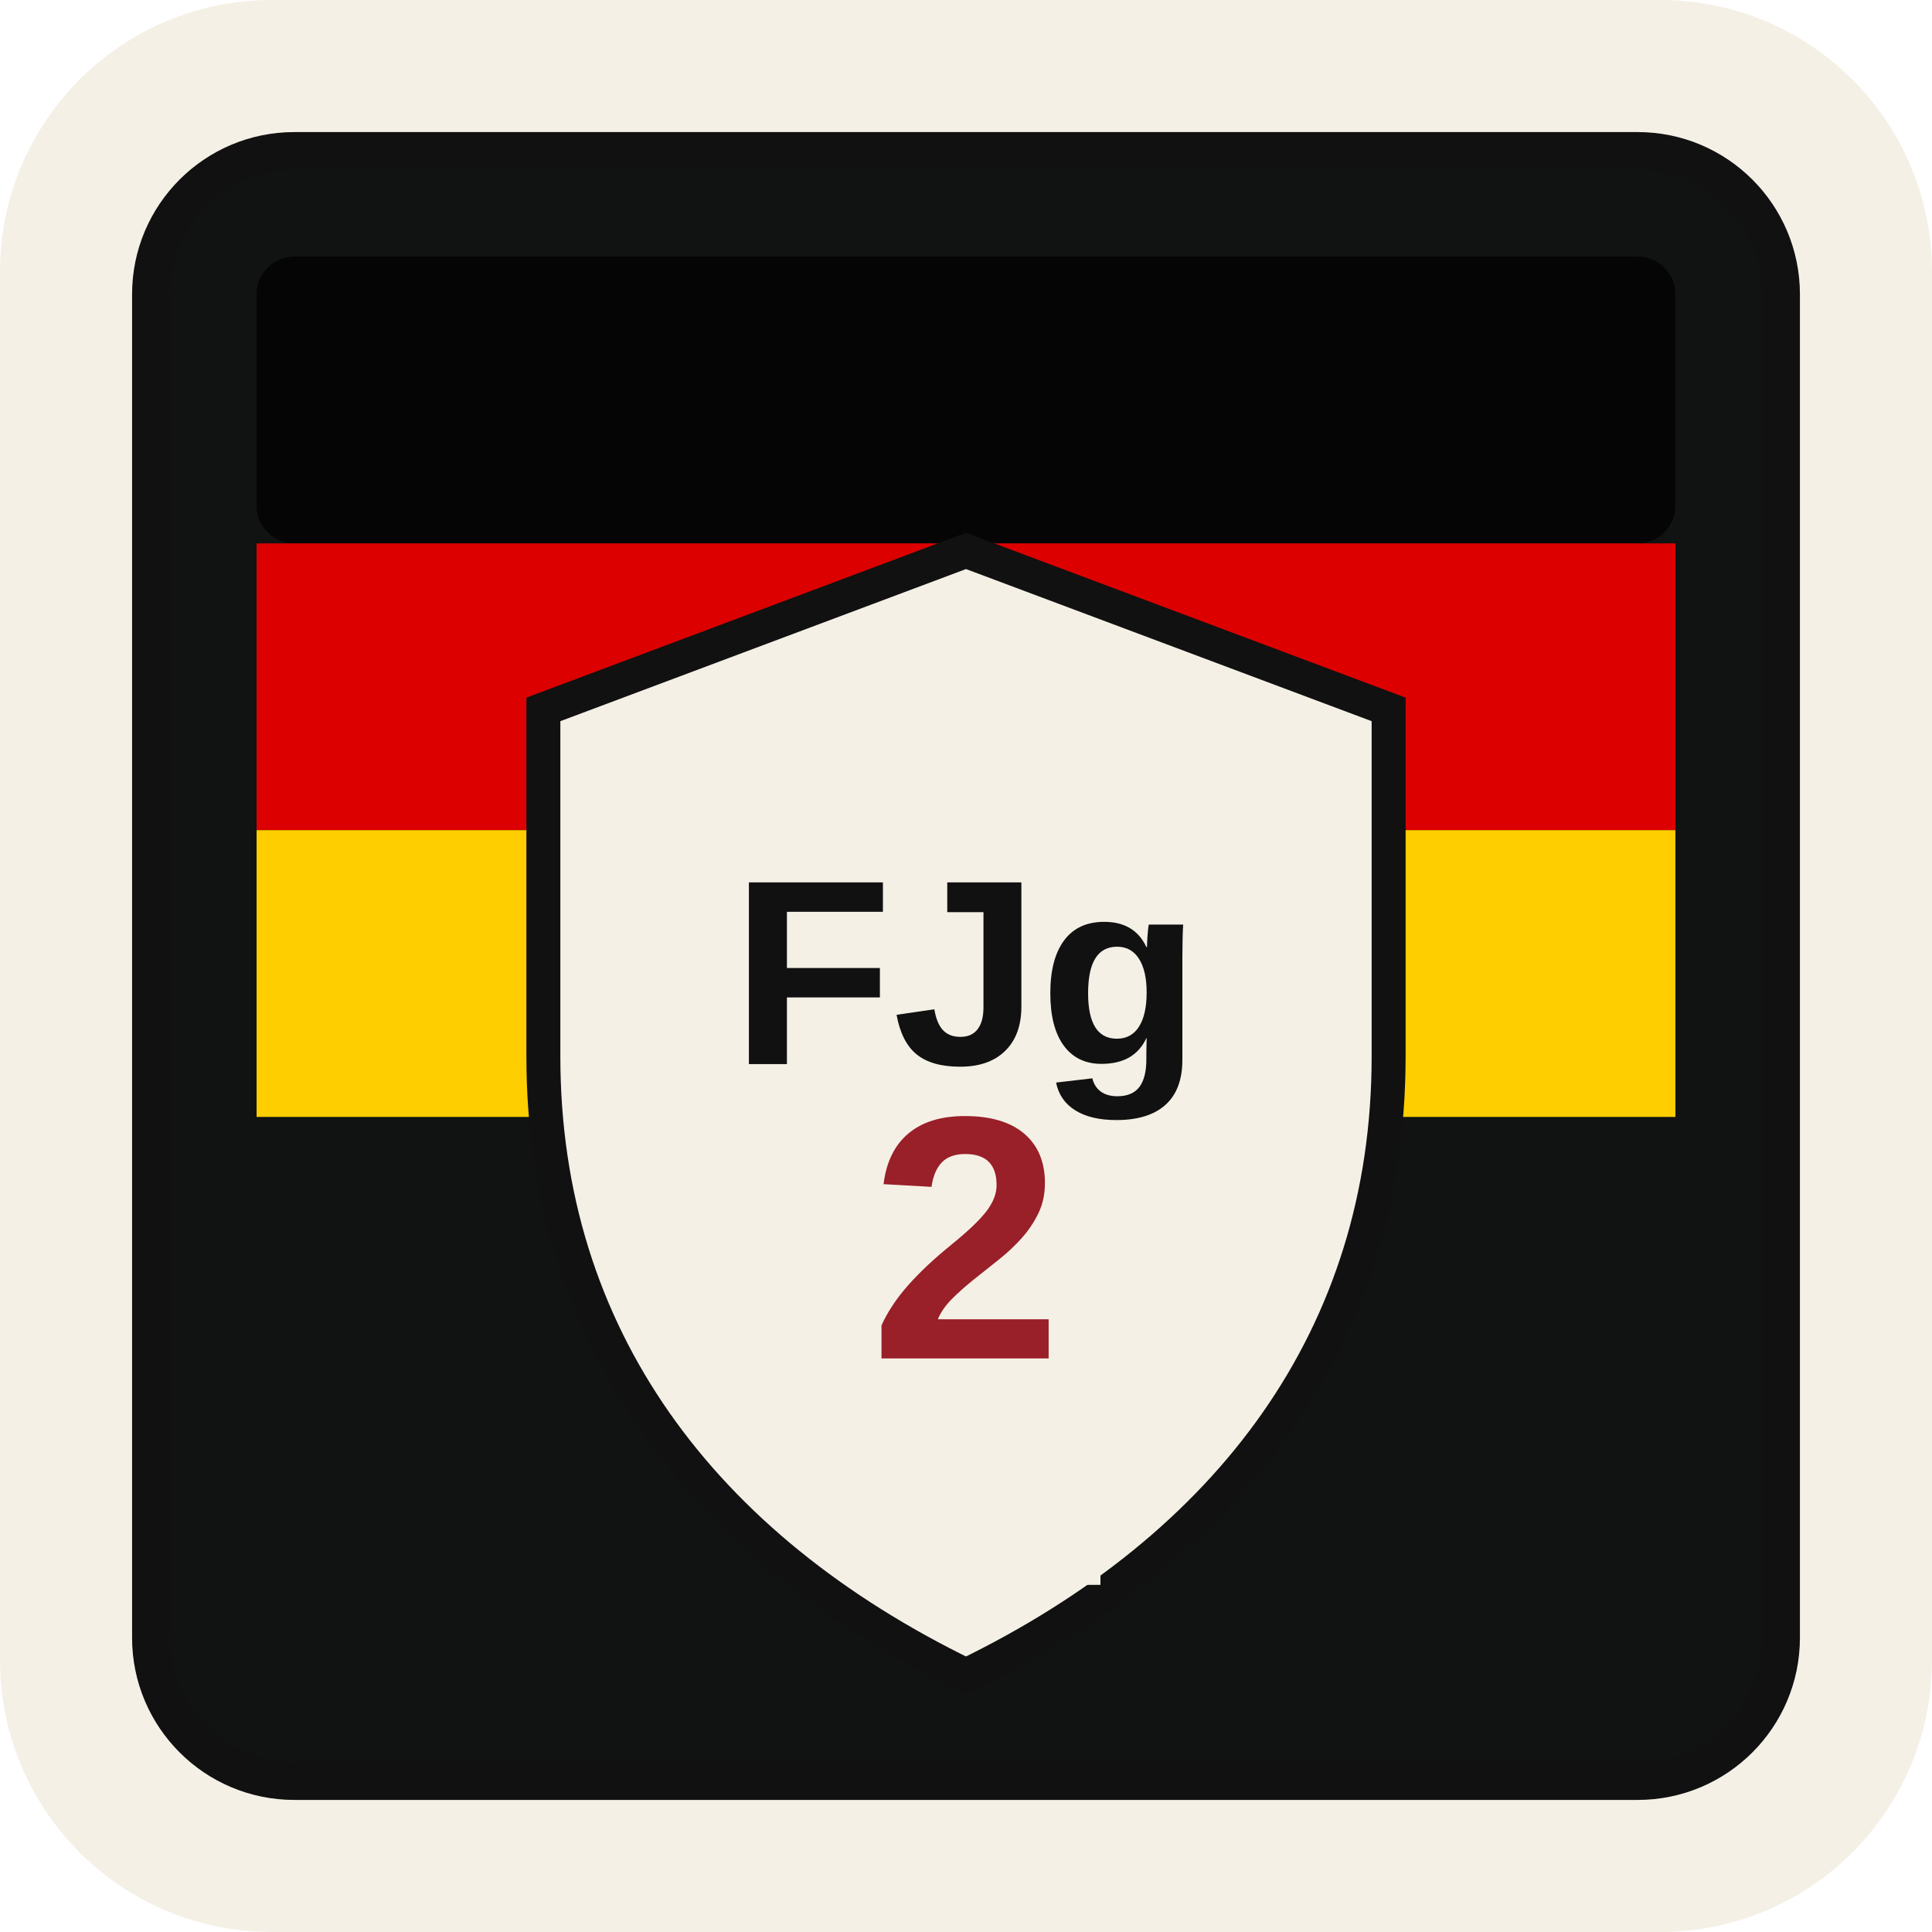
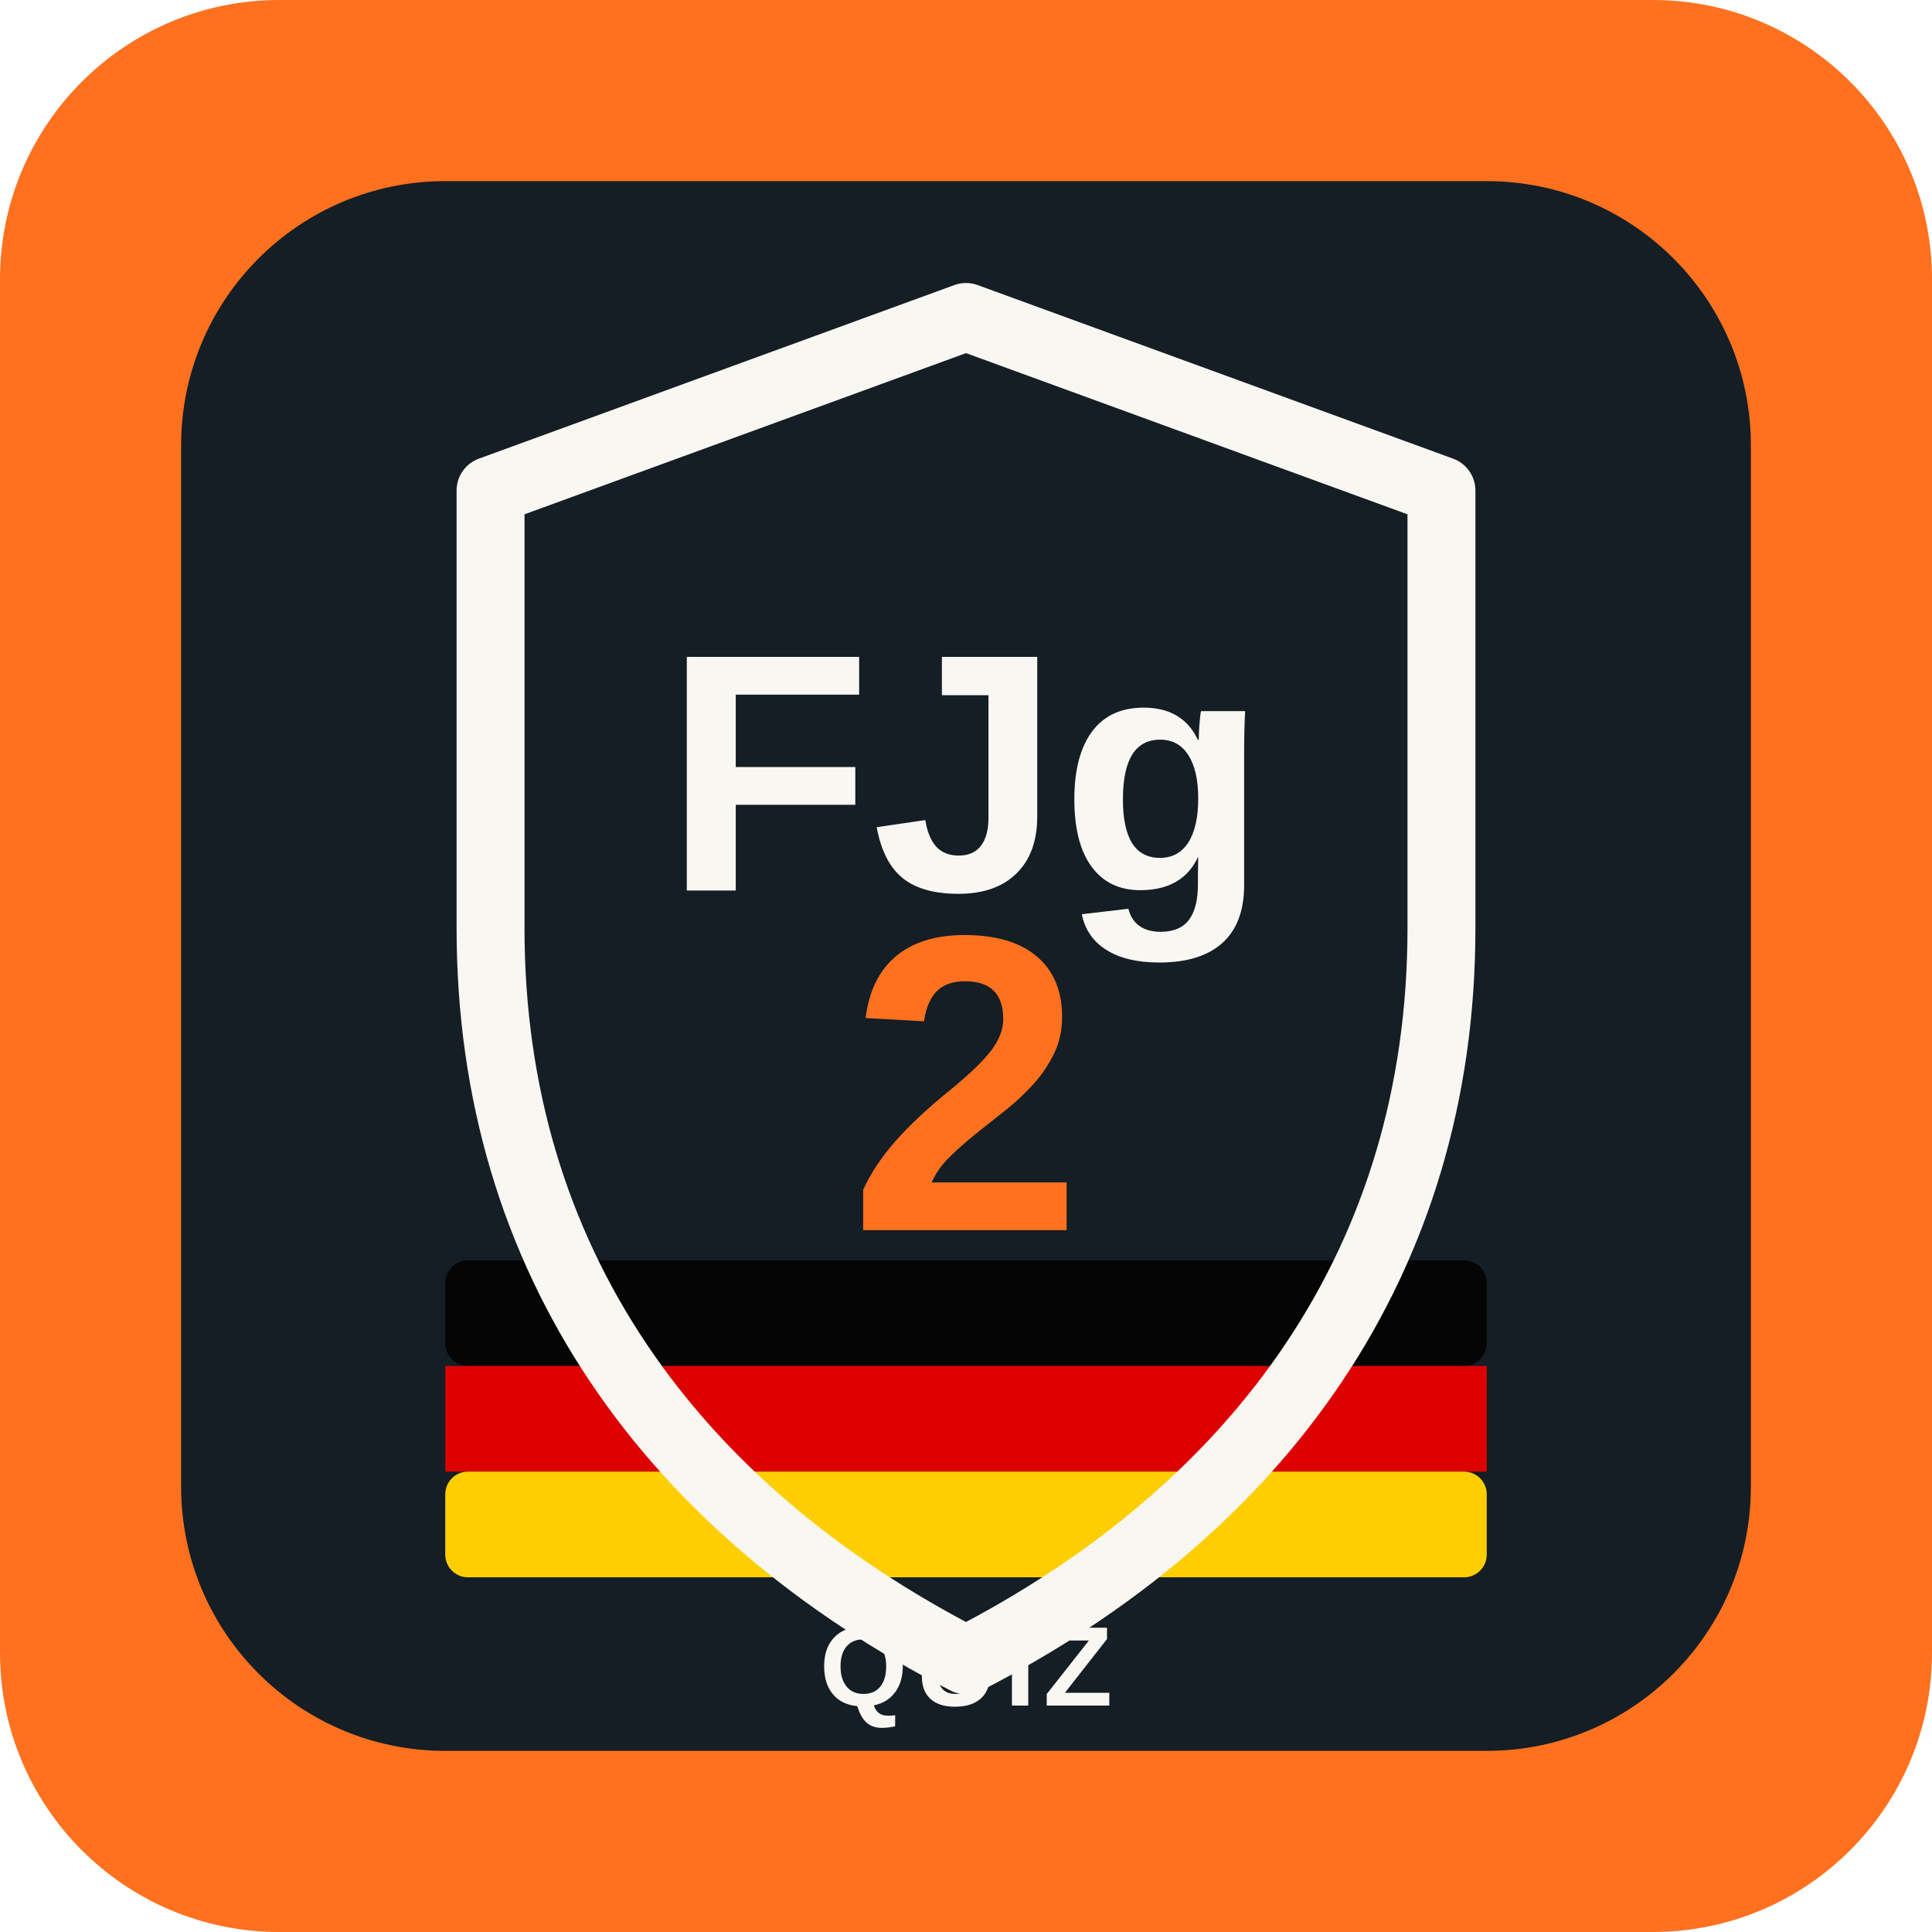
<svg xmlns="http://www.w3.org/2000/svg" viewBox="0 0 512 512">
-   <rect width="512" height="512" rx="72" fill="#f5f0e6" />
-   <rect x="40" y="40" width="432" height="432" rx="38" fill="#101312" stroke="#111111" stroke-width="10" />
-   <rect x="68" y="68" width="376" height="76" rx="10" fill="#050505" />
-   <rect x="68" y="144" width="376" height="76" fill="#d00" />
-   <rect x="68" y="220" width="376" height="76" fill="#ffce00" />
-   <path d="M256 146l112 42v92c0 74-42 130-112 164-70-34-112-90-112-164v-92z" fill="#f5f0e6" stroke="#111111" stroke-width="9" />
-   <text x="256" y="282" text-anchor="middle" font-family="Arial, sans-serif" font-size="70" font-weight="900" fill="#111111">FJg</text>
-   <text x="256" y="360" text-anchor="middle" font-family="Arial, sans-serif" font-size="92" font-weight="900" fill="#991f28">2</text>
-   <text x="256" y="420" text-anchor="middle" font-family="Arial, sans-serif" font-size="28" font-weight="900" letter-spacing="2" fill="#f5f0e6">QUIZ</text>
+   <defs>
+     <linearGradient id="shine" x1="0" y1="0" x2="1" y2="1">
+       <stop offset="0" stop-color="#ffffff" stop-opacity=".34" />
+       <stop offset=".34" stop-color="#ffffff" stop-opacity=".10" />
+       <stop offset=".35" stop-color="#ffffff" stop-opacity="0" />
+     </linearGradient>
+   </defs>
+   <rect width="512" height="512" rx="74" fill="#ff711f" />
+   <rect x="48" y="48" width="416" height="416" rx="70" fill="#141e24" />
+   <path d="M464 48v214L250 464H155z" fill="url(#shine)" />
+   <rect x="118" y="334" width="276" height="28" rx="6" fill="#050505" />
+   <rect x="118" y="362" width="276" height="28" fill="#dd0000" />
+   <rect x="118" y="390" width="276" height="28" rx="6" fill="#ffce00" />
+   <path d="M256 84l126 46v116c0 88-48 154-126 194-78-40-126-106-126-194V130z" fill="none" stroke="#f8f7f2" stroke-width="18" stroke-linejoin="round" />
+   <text x="256" y="236" text-anchor="middle" font-family="Arial Black, Arial, sans-serif" font-size="90" font-weight="900" fill="#f8f7f2">FJg</text>
+   <text x="256" y="326" text-anchor="middle" font-family="Arial Black, Arial, sans-serif" font-size="112" font-weight="900" fill="#ff711f">2</text>
+   <text x="256" y="452" text-anchor="middle" font-family="Arial Black, Arial, sans-serif" font-size="30" font-weight="900" letter-spacing="2" fill="#f8f7f2">QUIZ</text>
</svg>
